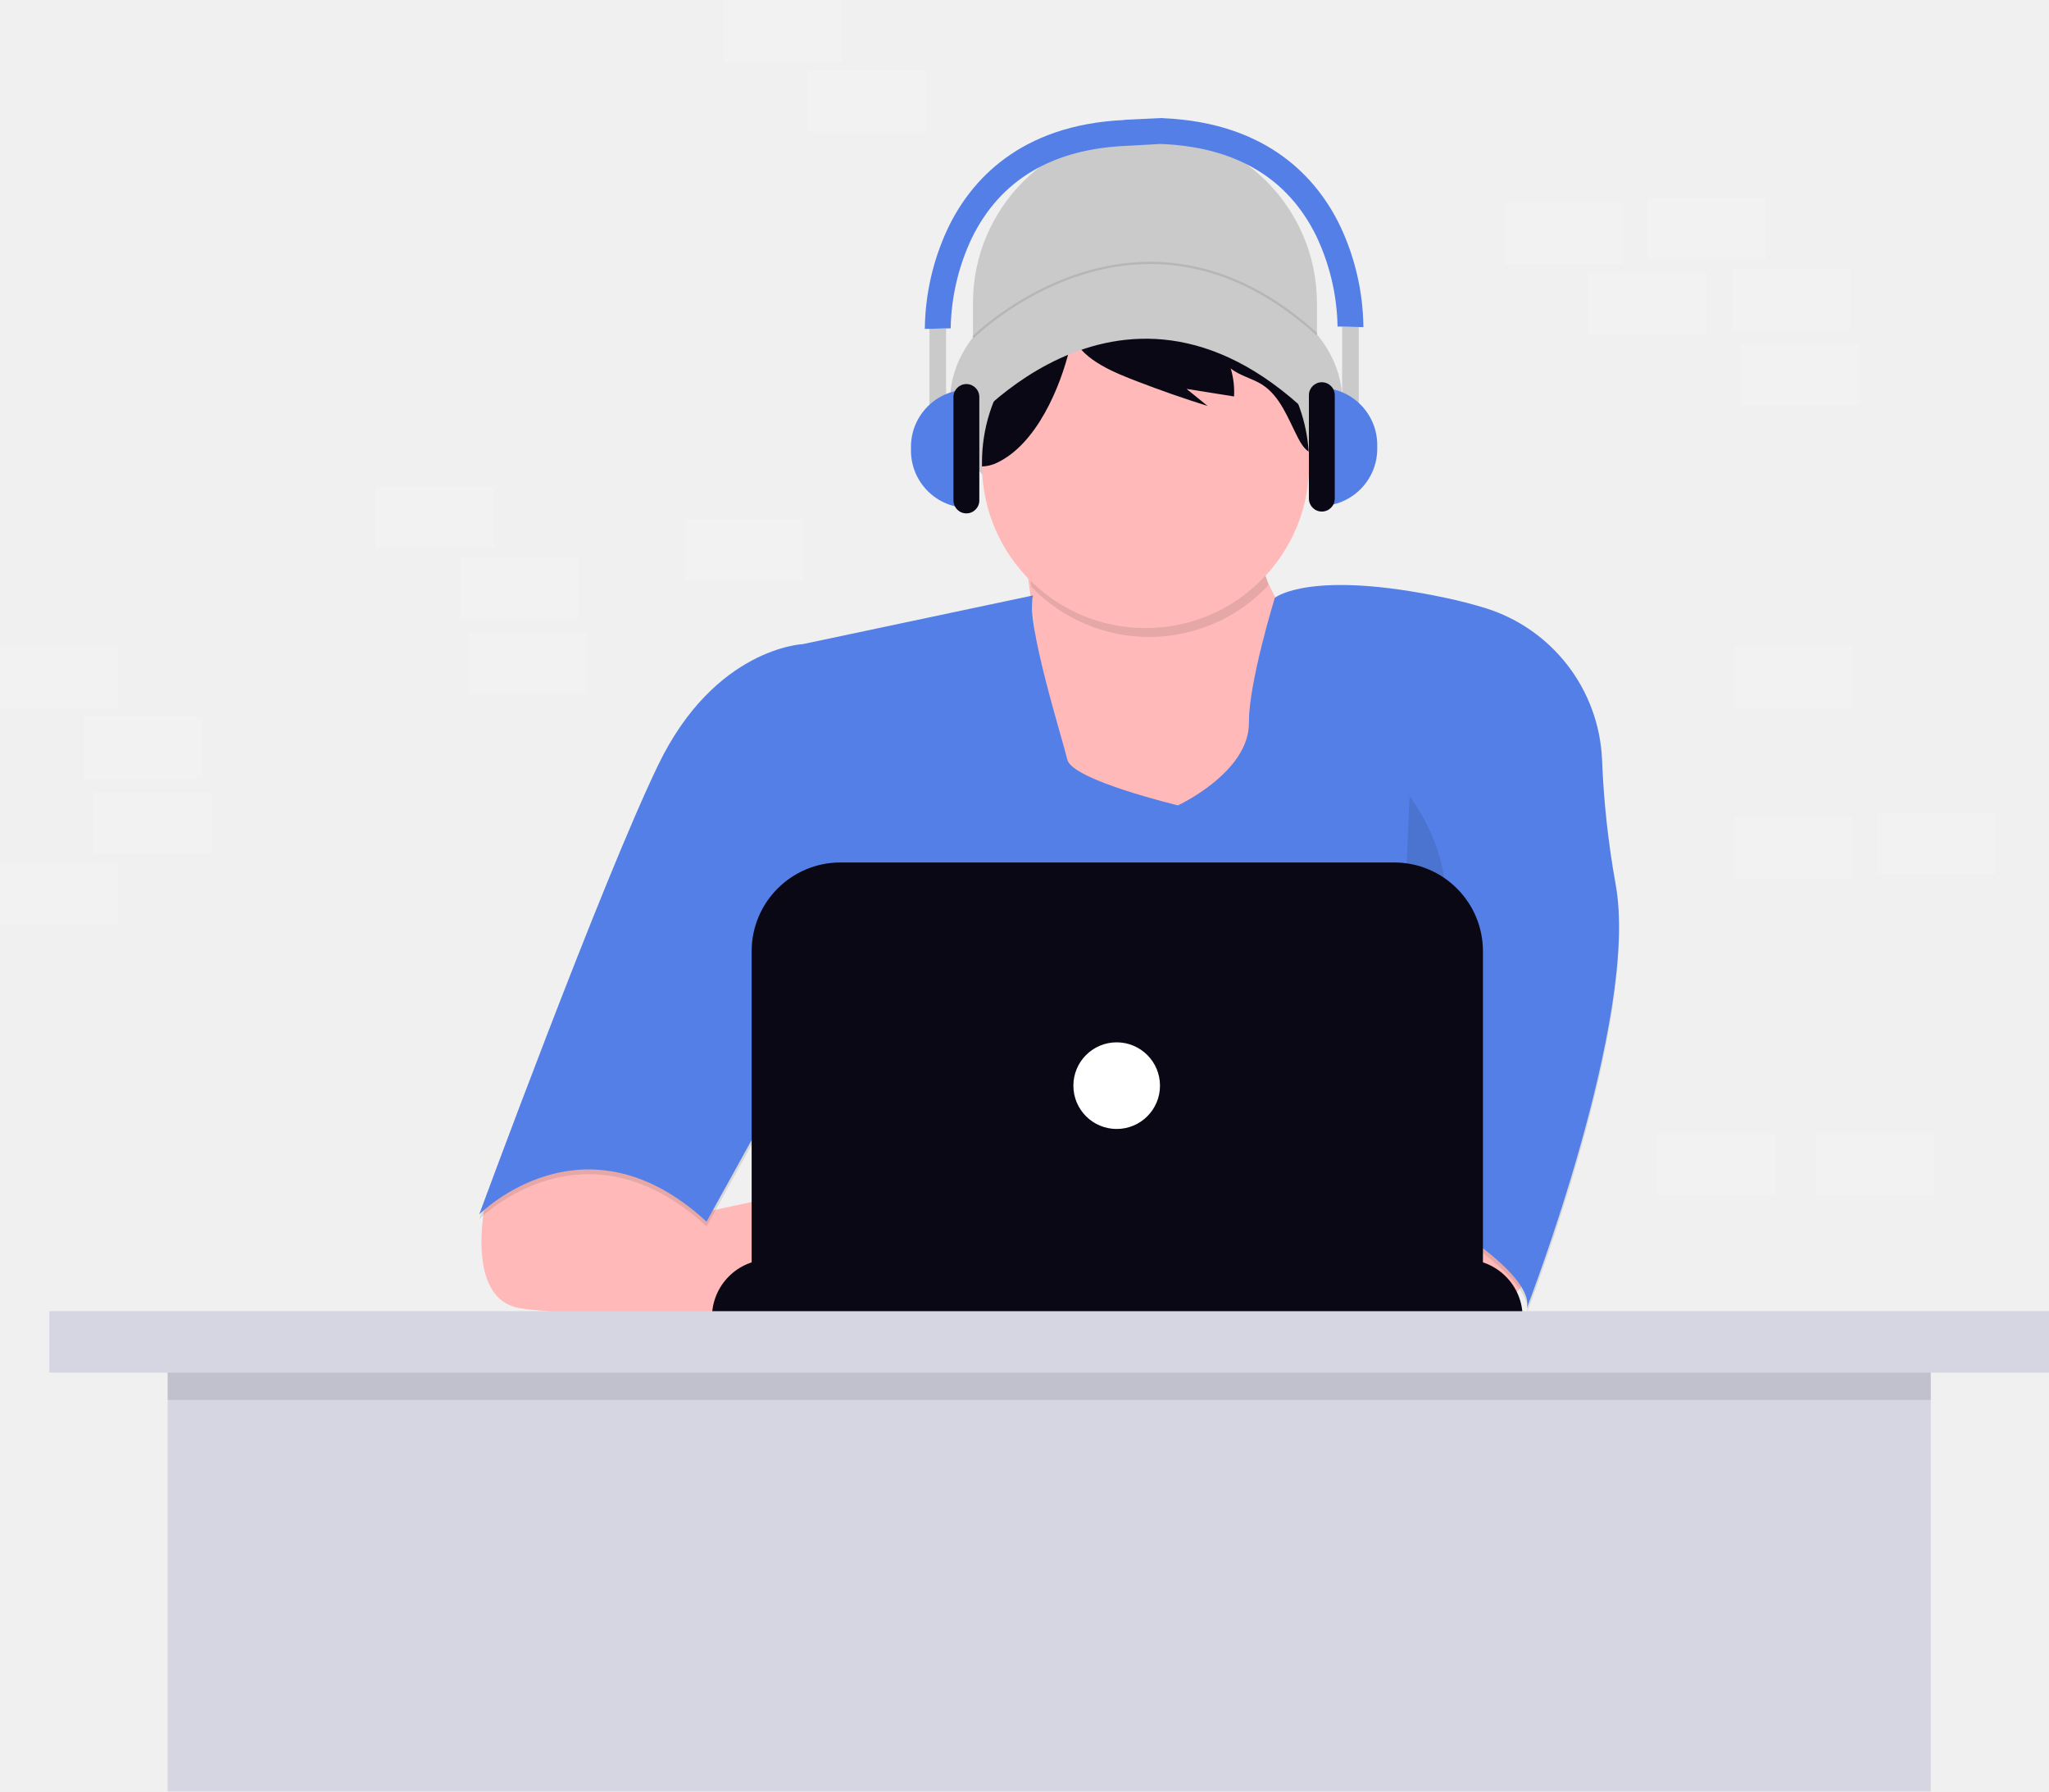
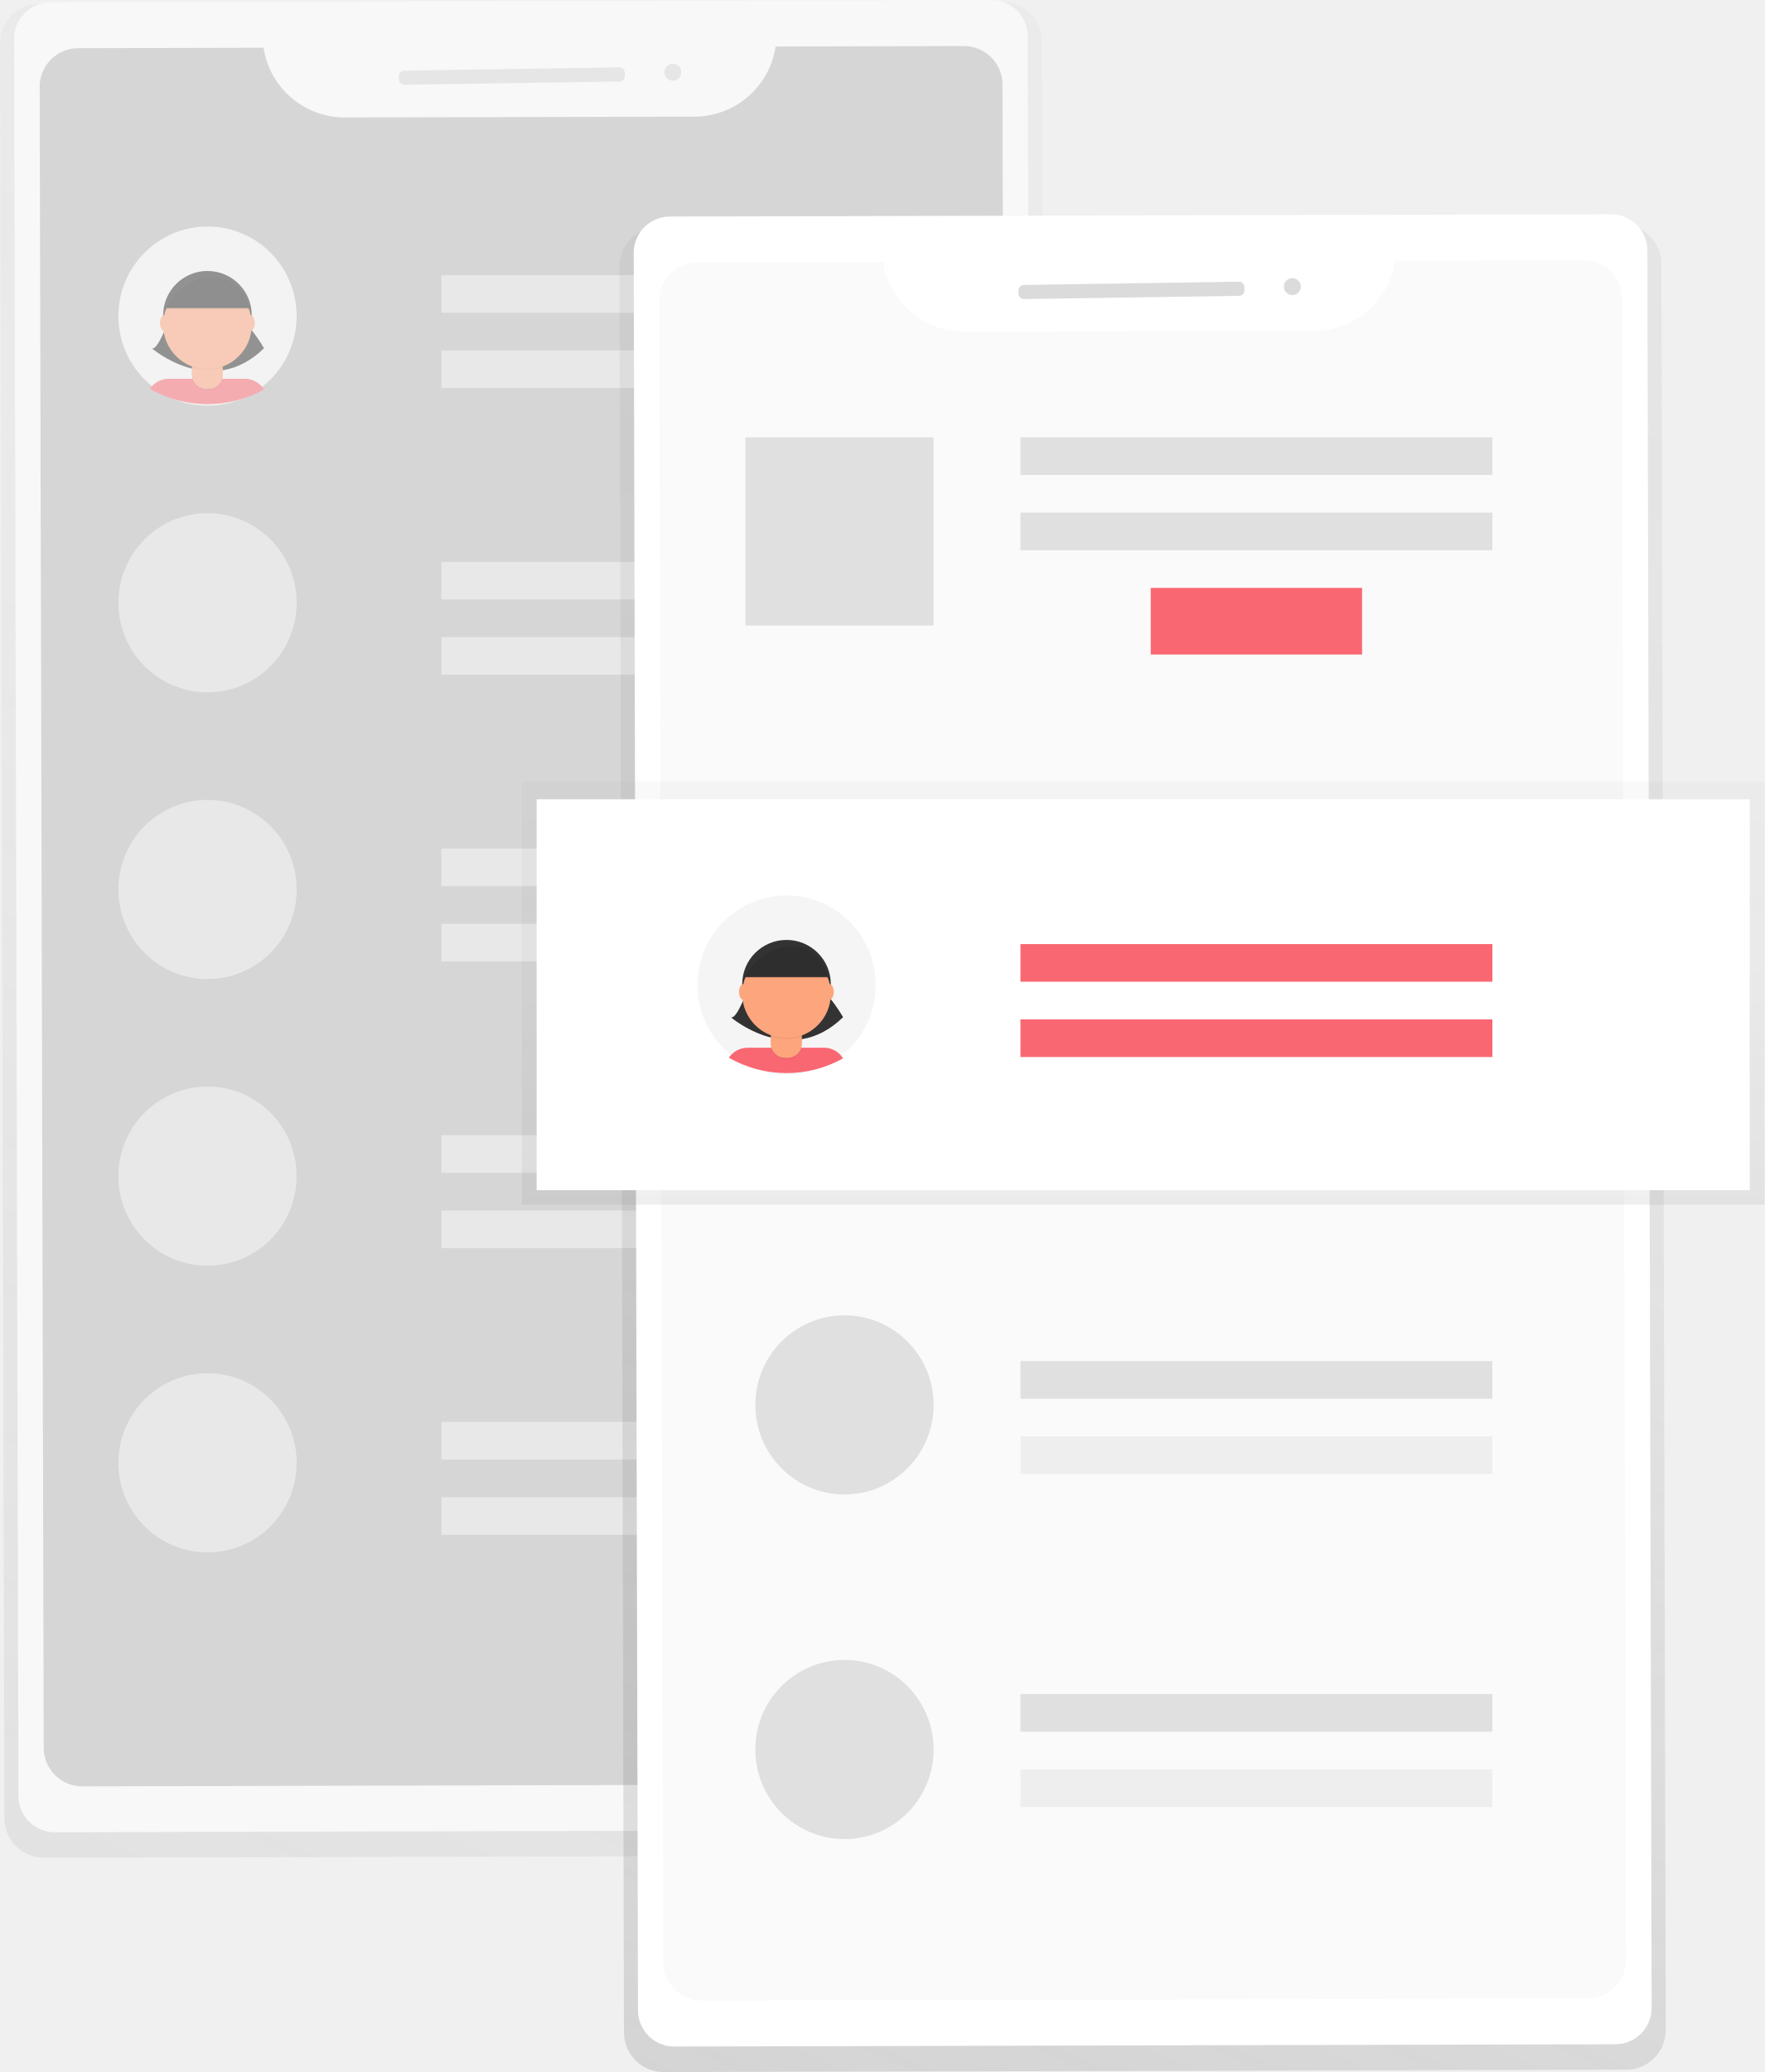
- <svg xmlns="http://www.w3.org/2000/svg" width="900.31" height="787" viewBox="0 0 900.31 787" role="img" artist="Katerina Limpitsouni" source="https://undraw.co/">
-   <g id="Group_2" data-name="Group 2" transform="translate(-510.055 -146.5)">
-     <rect id="Rectangle_34" data-name="Rectangle 34" width="52" height="27" transform="translate(1272.055 430.5)" fill="#f2f2f2" opacity="0.998" />
-     <rect id="Rectangle_36" data-name="Rectangle 36" width="52" height="27" transform="translate(1234.055 233.5)" fill="#f2f2f2" opacity="0.998" />
-     <rect id="Rectangle_37" data-name="Rectangle 37" width="52" height="27" transform="translate(1271.055 264.5)" fill="#f2f2f2" opacity="0.998" />
-     <rect id="Rectangle_38" data-name="Rectangle 38" width="52" height="27" transform="translate(1171.055 235.5)" fill="#f2f2f2" opacity="0.998" />
-     <rect id="Rectangle_39" data-name="Rectangle 39" width="52" height="27" transform="translate(510.055 525.5)" fill="#f2f2f2" opacity="0.998" />
-     <rect id="Rectangle_40" data-name="Rectangle 40" width="52" height="27" transform="translate(1275.055 297.5)" fill="#f2f2f2" opacity="0.998" />
-     <rect id="Rectangle_41" data-name="Rectangle 41" width="52" height="27" transform="translate(1208.055 266.5)" fill="#f2f2f2" opacity="0.998" />
-     <rect id="Rectangle_42" data-name="Rectangle 42" width="52" height="27" transform="translate(1335.055 503.5)" fill="#f2f2f2" opacity="0.998" />
-     <rect id="Rectangle_43" data-name="Rectangle 43" width="52" height="27" transform="translate(1272.055 505.5)" fill="#f2f2f2" opacity="0.998" />
-     <rect id="Rectangle_44" data-name="Rectangle 44" width="52" height="27" transform="translate(510.055 430.5)" fill="#f2f2f2" opacity="0.998" />
-     <rect id="Rectangle_45" data-name="Rectangle 45" width="52" height="27" transform="translate(547.055 461.5)" fill="#f2f2f2" opacity="0.998" />
-     <rect id="Rectangle_46" data-name="Rectangle 46" width="52" height="27" transform="translate(828.055 146.5)" fill="#f2f2f2" opacity="0.998" />
-     <rect id="Rectangle_47" data-name="Rectangle 47" width="52" height="27" transform="translate(1238.055 644.5)" fill="#f2f2f2" opacity="0.998" />
-     <rect id="Rectangle_48" data-name="Rectangle 48" width="52" height="27" transform="translate(551.055 494.5)" fill="#f2f2f2" opacity="0.998" />
-     <rect id="Rectangle_49" data-name="Rectangle 49" width="52" height="27" transform="translate(865.055 177.5)" fill="#f2f2f2" opacity="0.998" />
-     <rect id="Rectangle_50" data-name="Rectangle 50" width="52" height="27" transform="translate(675.055 360.5)" fill="#f2f2f2" opacity="0.998" />
-     <rect id="Rectangle_51" data-name="Rectangle 51" width="52" height="27" transform="translate(712.055 391.5)" fill="#f2f2f2" opacity="0.998" />
-     <rect id="Rectangle_52" data-name="Rectangle 52" width="52" height="27" transform="translate(811.055 374.5)" fill="#f2f2f2" opacity="0.998" />
-     <rect id="Rectangle_53" data-name="Rectangle 53" width="52" height="27" transform="translate(716.055 424.5)" fill="#f2f2f2" opacity="0.998" />
-     <rect id="Rectangle_54" data-name="Rectangle 54" width="52" height="27" transform="translate(1308.055 644.5)" fill="#f2f2f2" opacity="0.998" />
-     <path id="Path_72-1220" data-name="Path 72" d="M503.71,57.57h0a75.57,75.57,0,0,1,75.57,75.57v32.24H428.14V133.14a75.57,75.57,0,0,1,75.57-75.57Z" transform="translate(509.425 146.5)" fill="#cacaca" />
-     <ellipse id="Ellipse_16" data-name="Ellipse 16" cx="86.14" cy="59.19" rx="86.14" ry="59.19" transform="translate(927.525 263.26)" fill="#cacaca" />
-     <path id="Path_73-1221" data-name="Path 73" d="M598.44,289.79s18,94.07,0,119.44,55,35.41,55,35.41L729,417.16l10.57-67.65s-46-25.9-36.47-78.22Z" transform="translate(360.005 90)" fill="#ffb9b9" />
-     <path id="Path_74-1222" data-name="Path 74" d="M821.46,606.89s4.76,20.61-21.14,24.31a146.452,146.452,0,0,1-46.08-.55l-5.71-51.77h60.25Z" transform="translate(360.005 90)" fill="#ffb9b9" />
-     <path id="Path_75-1223" data-name="Path 75" d="M364.12,580.51S352.68,627,378.58,631.2s121,4.23,121,4.23v-55l-43.06,9.2L416.1,550.87Z" transform="translate(360.005 90)" fill="#ffb9b9" />
-     <path id="Path_76-1224" data-name="Path 76" d="M604,320.18l-101.21,21.4s-38.58,1.59-63.42,52.85-78.75,197.66-78.75,197.66,46-46.51,99.89,3.17l35.94-65-7.93,103.06H767V584.69s58.13,31.18,53.91,48.62c0,0,49.75-128.18,39-186.43a396.174,396.174,0,0,1-5.94-54.5h0a73,73,0,0,0-51.38-66.67c-5.24-1.61-11-3.12-17.4-4.47-59.72-12.68-75,0-75,0s-11.57,37.64-11.36,54.7c.26,21.93-31.18,36.47-31.18,36.47s-46.51-11.1-48.62-20.08S600.28,330.75,604,320.18Z" transform="translate(360.005 90)" opacity="0.1" />
-     <path id="Path_77-1225" data-name="Path 77" d="M604,318.07l-101.21,21.4s-38.58,1.59-63.42,52.85S360.61,590,360.61,590s46-46.51,99.89,3.17l35.94-65L488.51,631.2H767V582.58s58.13,31.18,53.91,48.62c0,0,49.75-128.18,39-186.43a396.194,396.194,0,0,1-5.94-54.5h0a73,73,0,0,0-51.38-66.67c-5.24-1.61-11-3.12-17.4-4.47-59.72-12.68-75,0-75,0s-11.57,37.64-11.36,54.7c.26,21.93-31.18,36.47-31.18,36.47s-46.51-11.1-48.62-20.08S600.28,328.64,604,318.07Z" transform="translate(360.005 90)" fill="#537fe7" />
-     <path id="Path_78-1226" data-name="Path 78" d="M707.42,313.58a71.53,71.53,0,0,1-2.76-37.52L600,294.55s1.51,7.91,3.22,19.76a71.86,71.86,0,0,0,104.18-.73Z" transform="translate(360.005 90)" opacity="0.1" />
-     <path id="Path_79-1227" data-name="Path 79" d="M725.27,259.67a71.875,71.875,0,1,1-143.74,1.74c.01-.58.01-1.16.01-1.74a71.856,71.856,0,0,1,83.93-70.87h0a71.82,71.82,0,0,1,59.61,66.1Q725.27,257.27,725.27,259.67Z" transform="translate(360.005 90)" fill="#ffb9b9" />
-     <path id="Path_82-1228" data-name="Path 82" d="M628.36,192.3l.1-.06a71.816,71.816,0,0,0-46.93,67.43q0,.87,0,1.74a16,16,0,0,0,6.45-1.55c17.52-8.18,28-33.2,32.16-50.65C621.64,203,623.05,195.93,628.36,192.3Z" transform="translate(360.005 90)" fill="#090814" />
-     <path id="Path_83-1229" data-name="Path 83" d="M683.37,194.32a71.279,71.279,0,0,0-17.87-5.51,23.06,23.06,0,0,1,12.83,8.06,32.859,32.859,0,0,1,3.93,7,72.07,72.07,0,0,0-60.45,1.25c4.51,9.89,18.5,15.28,27.84,18.89q15.34,5.92,31,10.83l-9.24-7.5,20.87,3.32a36.153,36.153,0,0,0-1.46-12.3c4,3.22,9.3,4.3,13.64,7,8.13,5.13,11.52,15,15.95,23.55,1.17,2.26,2.55,4.57,4.66,6a71.91,71.91,0,0,0-41.7-60.59Z" transform="translate(360.005 90)" fill="#090814" />
-     <path id="Path_85-1230" data-name="Path 85" d="M573.33,246.19s74-92,159.61,0l-7.4-20.61s-40.17-58.66-68.7-46-56.55,21.67-56.55,21.67Z" transform="translate(360.005 90)" fill="#cacaca" />
-     <path id="Path_86-1231" data-name="Path 86" d="M512.55,444.38s-15.85,42.28,6.34,80.33-19.55,53.91-19.55,53.91" transform="translate(360.005 90)" opacity="0.1" />
-     <path id="Path_87-1232" data-name="Path 87" d="M769.4,406.33s27.48,34.88,9.51,66.06S762,578.62,762,578.62" transform="translate(360.005 90)" opacity="0.1" />
-     <path id="Path_88-1233" data-name="Path 88" d="M338.82,553.3H644.29a25.37,25.37,0,0,1,25.37,25.37H313.46A25.37,25.37,0,0,1,338.82,553.3Z" transform="translate(509.425 146.5)" fill="#090814" />
-     <path id="Path_89-1234" data-name="Path 89" d="M369.9,378.89H613.22a39,39,0,0,1,39,39V559.11H330.9V417.89A39,39,0,0,1,369.9,378.89Z" transform="translate(509.425 146.5)" fill="#090814" />
-     <circle id="Ellipse_17" data-name="Ellipse 17" cx="19.03" cy="19.03" r="19.03" transform="translate(981.685 604.4)" fill="#fff" />
-     <path id="Path_90-1235" data-name="Path 90" d="M577.56,204.7s72.72-72.68,151.15-1.33" transform="translate(360.005 90)" fill="none" stroke="#000" stroke-miterlimit="10" stroke-width="1" opacity="0.1" />
-     <rect id="Rectangle_55" data-name="Rectangle 55" width="7.3" height="41.39" transform="translate(1099.785 290.07)" fill="#cacaca" />
-     <path id="Path_91-1236" data-name="Path 91" d="M580.62,170.35h0a25.16,25.16,0,0,1,25.16,25.16v1.62a25.16,25.16,0,0,1-25.16,25.16h0Z" transform="translate(509.425 146.5)" fill="#537fe7" />
-     <rect id="Rectangle_56" data-name="Rectangle 56" width="11.36" height="56.81" rx="5.68" transform="translate(1085.175 314.42)" fill="#090814" />
-     <rect id="Rectangle_57" data-name="Rectangle 57" width="7.3" height="41.39" transform="translate(925.745 332.27) rotate(180)" fill="#cacaca" />
-     <path id="Path_92-1237" data-name="Path 92" d="M550.32,227.66h0a25.16,25.16,0,0,1,25.16,25.16v1.62a25.16,25.16,0,0,1-25.16,25.16h0Z" transform="translate(1485.805 597.26) rotate(180)" fill="#537fe7" />
-     <rect id="Rectangle_58" data-name="Rectangle 58" width="11.36" height="56.81" rx="5.68" transform="translate(940.355 372.03) rotate(180)" fill="#090814" />
-     <path id="Path_93-1238" data-name="Path 93" d="M738.92,155.83c-9.89-20.56-31.43-45.42-77.86-47.41v-.06h-.56l-16.45.78v.08c-46.12,2.12-67.56,26.89-77.42,47.38A106.59,106.59,0,0,0,556.41,201l5.68-.14,5.68-.13A96.651,96.651,0,0,1,577,161.21c12.52-25.72,35.56-39.39,68.47-40.66h0l14.55-.81h0C692.95,121,716,134.69,728.51,160.4a96.652,96.652,0,0,1,9.25,39.54l5.68.13,5.68.14a106.59,106.59,0,0,0-10.2-44.38Z" transform="translate(360.005 90)" fill="#537fe7" />
-     <rect id="Rectangle_59" data-name="Rectangle 59" width="774.71" height="208" transform="translate(583.705 725.5)" fill="#d6d6e3" />
-     <rect id="Rectangle_60" data-name="Rectangle 60" width="774.71" height="22" transform="translate(583.705 739.5)" opacity="0.1" />
-     <rect id="Rectangle_61" data-name="Rectangle 61" width="878.63" height="27" transform="translate(531.735 722.5)" fill="#d6d6e3" />
+ <svg xmlns="http://www.w3.org/2000/svg" xmlns:xlink="http://www.w3.org/1999/xlink" id="174006fb-eaae-4ceb-a44a-e510ad2f60cc" data-name="Layer 1" width="664" height="779.55" viewBox="0 0 664 779.55">
+   <defs>
+     <linearGradient id="d9979445-c859-4563-868f-1ee7be59ec9d" x1="324.23" y1="775.01" x2="630.7" y2="51.33" gradientTransform="translate(-13.63 -2.04) rotate(-0.14)" gradientUnits="userSpaceOnUse">
+       <stop offset="0" stop-color="gray" stop-opacity="0.25" />
+       <stop offset="0.54" stop-color="gray" stop-opacity="0.12" />
+       <stop offset="1" stop-color="gray" stop-opacity="0.1" />
+     </linearGradient>
+     <linearGradient id="4c4610df-9cbb-435b-8695-e49ccdd3dd10" x1="557.77" y1="856.45" x2="863.06" y2="135.54" xlink:href="#d9979445-c859-4563-868f-1ee7be59ec9d" />
+     <linearGradient id="1e21244c-e8bd-41cb-ba71-2767c5207691" x1="430.18" y1="453.24" x2="430.18" y2="294.18" gradientTransform="matrix(1, 0, 0, 1, 0, 0)" xlink:href="#d9979445-c859-4563-868f-1ee7be59ec9d" />
+   </defs>
+   <g opacity="0.5">
+     <path d="M645.11,60.78l-362.25.88A14.89,14.89,0,0,0,268,76.57l1.65,667.73a14.89,14.89,0,0,0,14.93,14.85l362.25-.88a14.89,14.89,0,0,0,14.85-14.92L660,75.62A14.89,14.89,0,0,0,645.11,60.78Z" transform="translate(-268 -60.22)" fill="url(#d9979445-c859-4563-868f-1ee7be59ec9d)" />
+     <rect x="274.12" y="60.65" width="381.44" height="688.5" rx="13.64" ry="13.64" transform="translate(-268.98 -59.09) rotate(-0.14)" fill="#fff" />
+     <path d="M645.62,251h0l-.38-159a14.49,14.49,0,0,0-14.52-14.45l-70.85.17a30.92,30.92,0,0,1-30.41,26.38l-131.75.32a30.92,30.92,0,0,1-30.54-26.23l-69.79.17a14.49,14.49,0,0,0-14.45,14.52l.39,160.34,1.13,464.66A14.49,14.49,0,0,0,299,732.3l333.34-.81A14.49,14.49,0,0,0,646.75,717Z" transform="translate(-268 -60.22)" fill="#bbb" />
+     <rect x="418.12" y="86.18" width="85" height="5.31" rx="2" ry="2" transform="translate(-269.28 -53.29) rotate(-0.86)" fill="#dbdbdb" />
+     <circle cx="521.17" cy="87.39" r="3.19" transform="translate(-269.25 -52.38) rotate(-0.86)" fill="#dbdbdb" />
+     <rect x="166.1" y="103.52" width="177.59" height="14.16" fill="#e0e0e0" />
+     <rect x="166.1" y="131.84" width="177.59" height="14.16" fill="#e0e0e0" />
+     <ellipse cx="78.09" cy="118.92" rx="33.54" ry="33.7" fill="#f5f5f5" />
+     <path d="M360.54,202.73H331.45a8.67,8.67,0,0,0-7.08,3.76,43.63,43.63,0,0,0,43,.24A8.66,8.66,0,0,0,360.54,202.73Z" transform="translate(-268 -60.22)" fill="#f96772" />
+     <path d="M331.69,180s-4.26,12.4-6.59,11.24c0,0,22.44,19.38,42.25,0A59.07,59.07,0,0,0,358.82,180Z" transform="translate(-268 -60.22)" fill="#333" />
+     <circle cx="78.07" cy="118.62" r="16.67" fill="#333" />
+     <path d="M72.21,136.73H83.84a0,0,0,0,1,0,0v4.52a5.34,5.34,0,0,1-5.34,5.34h-1a5.34,5.34,0,0,1-5.34-5.34v-4.52A0,0,0,0,1,72.21,136.73Z" opacity="0.1" />
+     <path d="M73.44,136.45h9.18a1.23,1.23,0,0,1,1.23,1.23V141a5.34,5.34,0,0,1-5.34,5.34h-1A5.34,5.34,0,0,1,72.21,141v-3.29A1.23,1.23,0,0,1,73.44,136.45Z" fill="#fda57d" />
+     <path d="M340.24,198.35a16.73,16.73,0,0,0,11.63,0V197H340.24Z" transform="translate(-268 -60.22)" opacity="0.1" />
+     <circle cx="78.07" cy="122.24" r="16.67" fill="#fda57d" />
+     <path d="M330.14,176.13h31.78s-2.71-12.83-14.73-12S330.14,176.13,330.14,176.13Z" transform="translate(-268 -60.22)" fill="#333" />
+     <ellipse cx="61.75" cy="121.53" rx="1.55" ry="2.91" fill="#fda57d" />
+     <ellipse cx="94.31" cy="121.53" rx="1.55" ry="2.91" fill="#fda57d" />
+     <path d="M330.14,176.57h31.78s-2.71-12.83-14.73-12S330.14,176.57,330.14,176.57Z" transform="translate(-268 -60.22)" opacity="0.1" />
+     <rect x="166.1" y="211.38" width="177.59" height="14.16" fill="#e0e0e0" />
+     <rect x="166.1" y="239.7" width="177.59" height="14.16" fill="#e0e0e0" />
+     <ellipse cx="78.09" cy="226.78" rx="33.54" ry="33.7" fill="#e0e0e0" />
+     <rect x="166.1" y="319.24" width="177.59" height="14.16" fill="#e0e0e0" />
+     <rect x="166.1" y="347.56" width="177.59" height="14.16" fill="#e0e0e0" />
+     <ellipse cx="78.09" cy="334.64" rx="33.54" ry="33.7" fill="#e0e0e0" />
+     <rect x="166.1" y="427.1" width="177.59" height="14.16" fill="#e0e0e0" />
+     <rect x="166.1" y="455.42" width="177.59" height="14.16" fill="#e0e0e0" />
+     <ellipse cx="78.09" cy="442.5" rx="33.54" ry="33.7" fill="#e0e0e0" />
+     <rect x="166.1" y="534.96" width="177.59" height="14.16" fill="#e0e0e0" />
+     <rect x="166.1" y="563.28" width="177.59" height="14.16" fill="#e0e0e0" />
+     <ellipse cx="78.09" cy="550.36" rx="33.54" ry="33.7" fill="#e0e0e0" />
  </g>
+   <path d="M878.26,144.67,516,145.55a14.89,14.89,0,0,0-14.85,14.92l1.65,664.46a14.89,14.89,0,0,0,14.93,14.85L880,838.9A14.89,14.89,0,0,0,894.83,824l-1.65-664.46A14.89,14.89,0,0,0,878.26,144.67Z" transform="translate(-268 -60.22)" fill="url(#4c4610df-9cbb-435b-8695-e49ccdd3dd10)" />
+   <rect x="507.27" y="141.27" width="381.44" height="688.5" rx="13.64" ry="13.64" transform="translate(-269.18 -58.52) rotate(-0.14)" fill="#fff" />
+   <path id="9f21819d-df43-48b3-835e-9020276cbed3" data-name="&lt;Path&gt;" d="M878.77,332.71l-.38-160.13a14.49,14.49,0,0,0-14.52-14.45L793,158.3a30.92,30.92,0,0,1-30.41,26.38L630.85,185a30.92,30.92,0,0,1-30.54-26.23l-69.79.17a14.49,14.49,0,0,0-14.45,14.52l.39,160.34" transform="translate(-268 -60.22)" fill="#fafafa" />
+   <path id="c36a71a1-8927-4a8e-aa0b-340c78108d04" data-name="&lt;Path&gt;" d="M516.46,333.81l1.13,464.66a14.49,14.49,0,0,0,14.52,14.45l333.34-.81a14.49,14.49,0,0,0,14.45-14.52l-1.14-466" transform="translate(-268 -60.22)" fill="#fafafa" />
+   <rect x="280.5" y="164.53" width="70.82" height="70.82" fill="#e0e0e0" />
+   <g opacity="0.5">
+     <rect x="196.37" y="294.18" width="467.63" height="159.07" fill="url(#1e21244c-e8bd-41cb-ba71-2767c5207691)" />
+   </g>
+   <rect x="201.94" y="300.72" width="456.5" height="147.08" fill="#fff" />
+   <rect x="384" y="355.19" width="177.59" height="14.16" fill="#f96772" />
+   <rect x="384" y="383.52" width="177.59" height="14.16" fill="#f96772" />
+   <rect x="384" y="512.08" width="177.59" height="14.16" fill="#e0e0e0" />
+   <rect x="384" y="540.4" width="177.59" height="14.16" fill="#eee" />
+   <rect x="433.03" y="221.18" width="79.53" height="25.06" fill="#f96772" />
+   <ellipse cx="295.99" cy="370.59" rx="33.54" ry="33.7" fill="#f5f5f5" />
+   <path d="M578.44,454.4H549.34a8.67,8.67,0,0,0-7.08,3.76,43.63,43.63,0,0,0,43,.24A8.66,8.66,0,0,0,578.44,454.4Z" transform="translate(-268 -60.22)" fill="#f96772" />
+   <path d="M549.59,431.68s-4.26,12.4-6.59,11.24c0,0,22.44,19.38,42.25,0a59.07,59.07,0,0,0-8.53-11.24Z" transform="translate(-268 -60.22)" fill="#333" />
+   <circle cx="295.97" cy="370.3" r="16.67" fill="#333" />
+   <path d="M290.11,388.41h11.63a0,0,0,0,1,0,0v4.52a5.34,5.34,0,0,1-5.34,5.34h-1a5.34,5.34,0,0,1-5.34-5.34v-4.52A0,0,0,0,1,290.11,388.41Z" opacity="0.1" />
+   <path d="M291.34,388.13h9.18a1.23,1.23,0,0,1,1.23,1.23v3.29A5.34,5.34,0,0,1,296.4,398h-1a5.34,5.34,0,0,1-5.34-5.34v-3.29a1.23,1.23,0,0,1,1.23-1.23Z" fill="#fda57d" />
+   <path d="M558.13,450a16.73,16.73,0,0,0,11.63,0v-1.43H558.13Z" transform="translate(-268 -60.22)" opacity="0.1" />
+   <circle cx="295.97" cy="373.91" r="16.67" fill="#fda57d" />
+   <path d="M548,427.81h31.78s-2.71-12.83-14.73-12S548,427.81,548,427.81Z" transform="translate(-268 -60.22)" fill="#333" />
+   <ellipse cx="279.65" cy="373.2" rx="1.55" ry="2.91" fill="#fda57d" />
+   <ellipse cx="312.2" cy="373.2" rx="1.55" ry="2.91" fill="#fda57d" />
+   <path d="M548,428.24h31.78s-2.71-12.83-14.73-12S548,428.24,548,428.24Z" transform="translate(-268 -60.22)" opacity="0.1" />
+   <ellipse cx="317.78" cy="528.57" rx="33.54" ry="33.7" fill="#e0e0e0" />
+   <ellipse cx="317.78" cy="658.22" rx="33.54" ry="33.7" fill="#e0e0e0" />
+   <rect x="384" y="637.37" width="177.59" height="14.16" fill="#e0e0e0" />
+   <rect x="384" y="665.69" width="177.59" height="14.16" fill="#eee" />
+   <rect x="384" y="164.53" width="177.59" height="14.16" fill="#e0e0e0" />
+   <rect x="384" y="192.86" width="177.59" height="14.16" fill="#e0e0e0" />
+   <rect x="651.27" y="166.8" width="85" height="5.31" rx="2" ry="2" transform="translate(-270.47 -49.77) rotate(-0.86)" fill="#dbdbdb" />
+   <circle cx="754.32" cy="168.02" r="3.19" transform="translate(-270.44 -48.86) rotate(-0.86)" fill="#dbdbdb" />
</svg>
